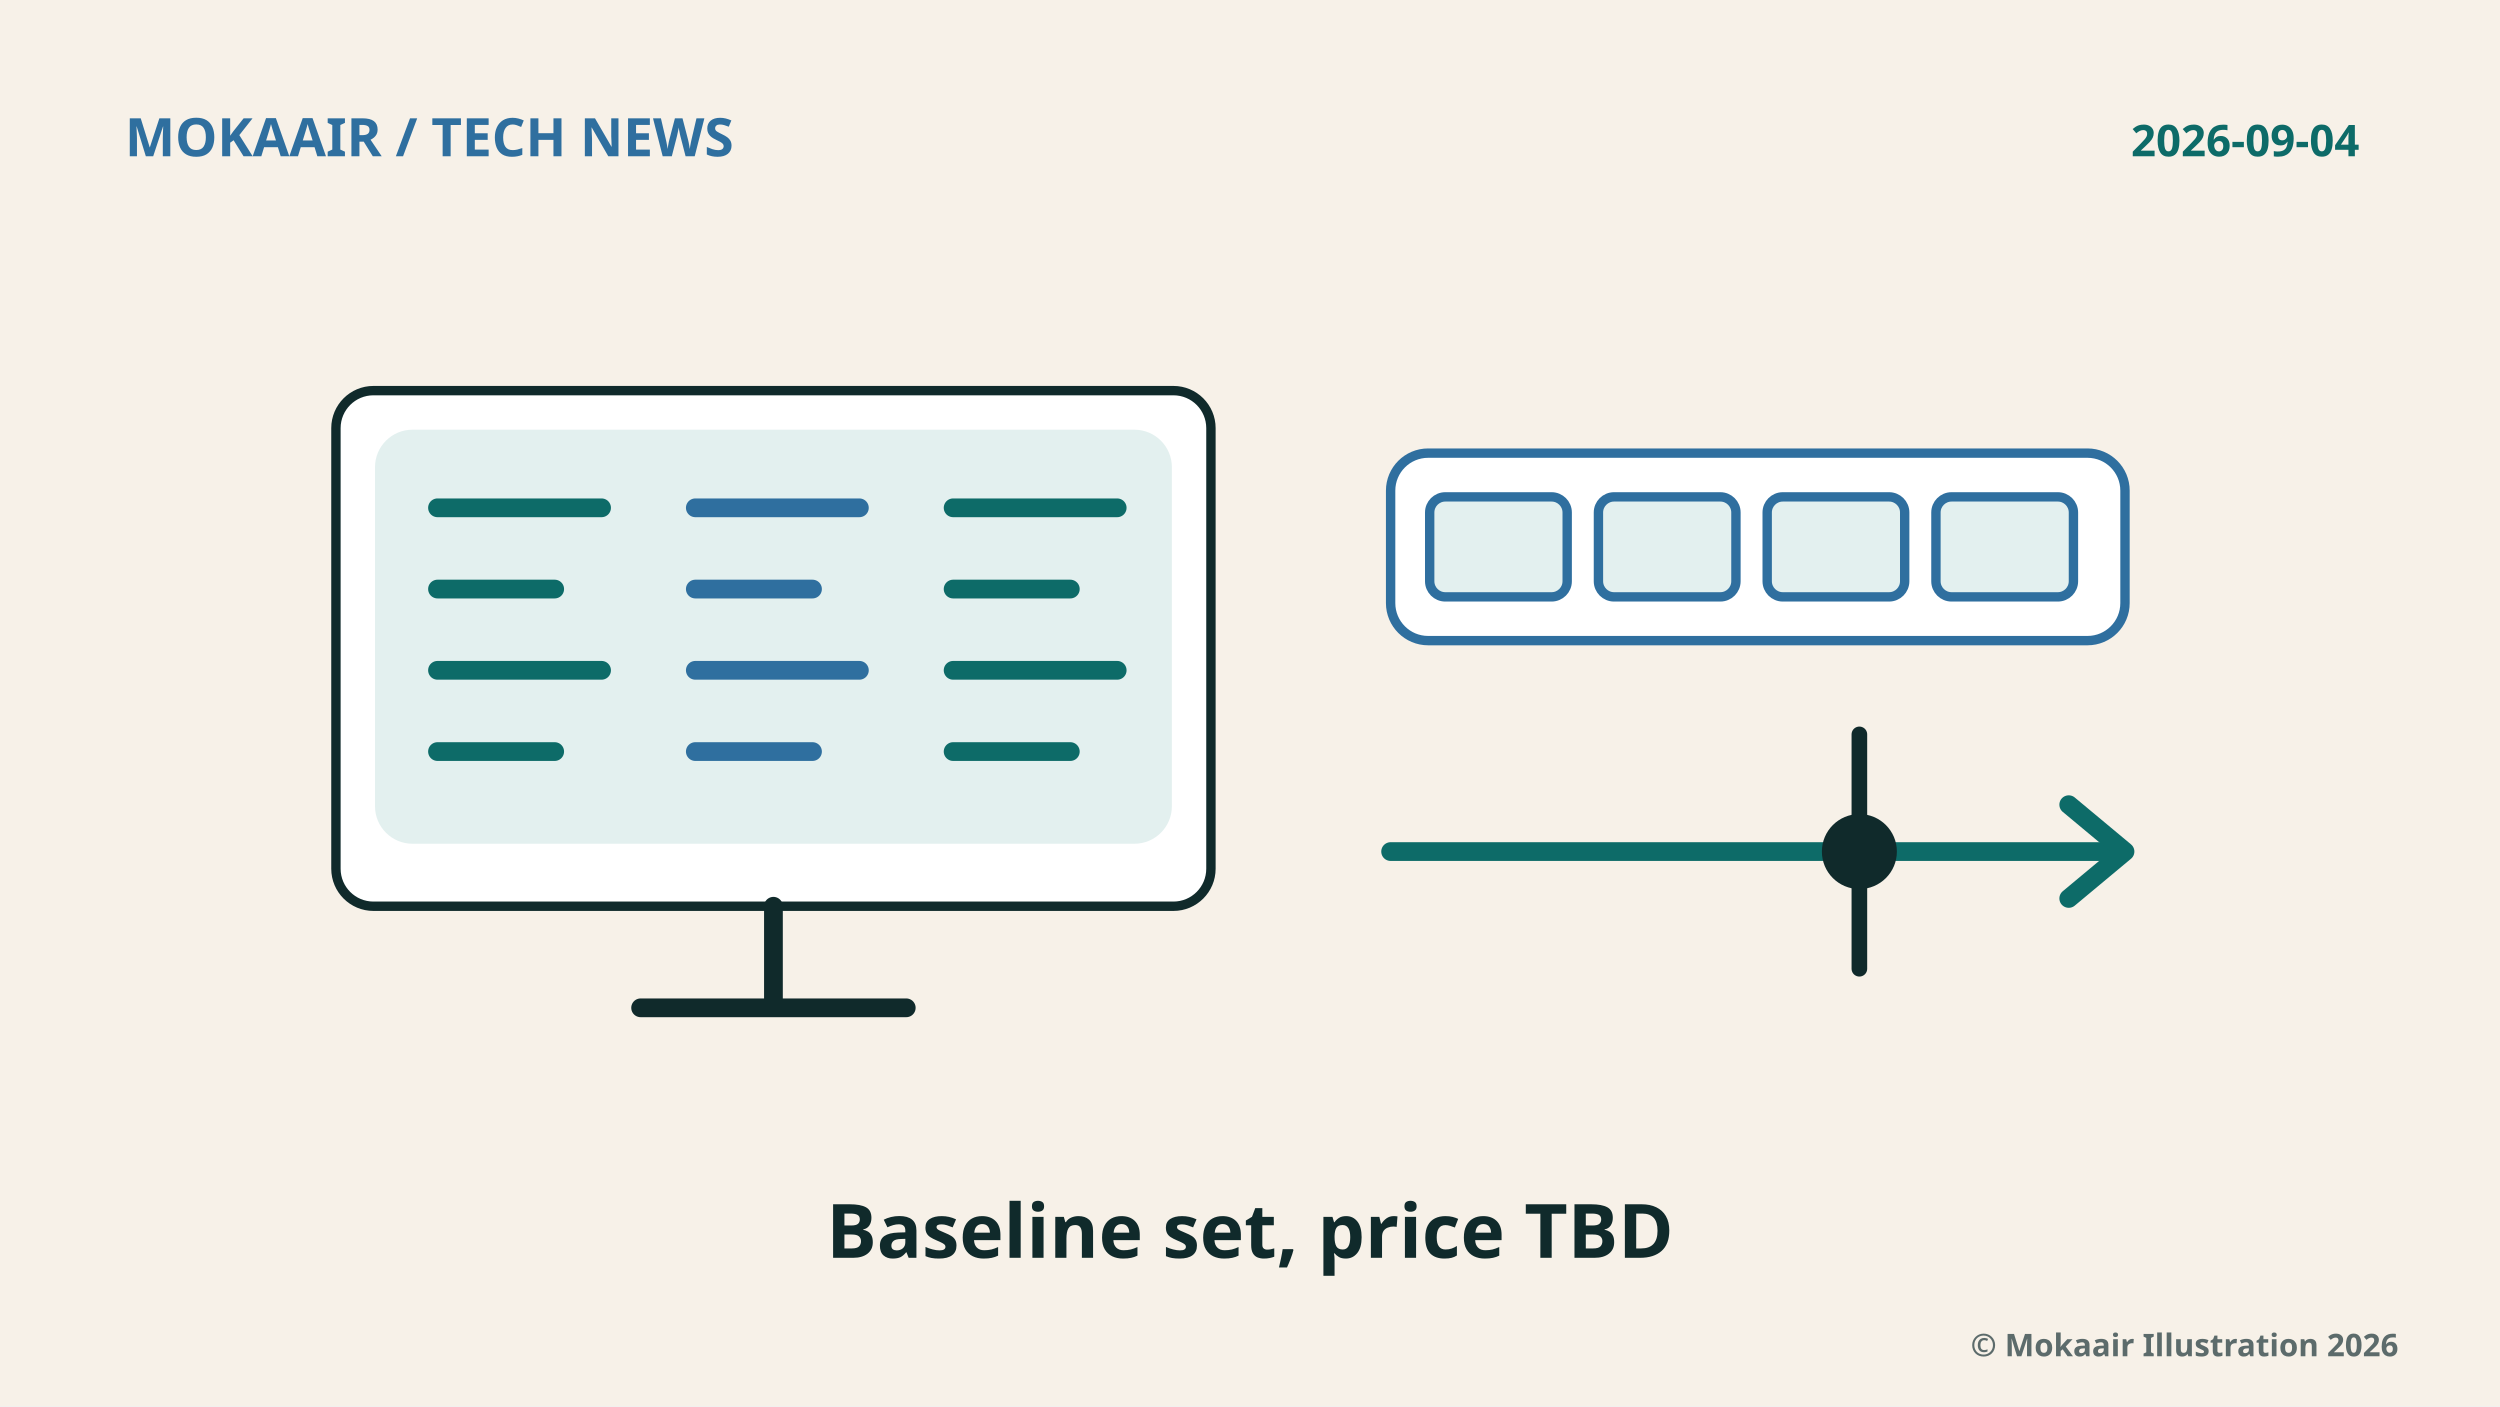
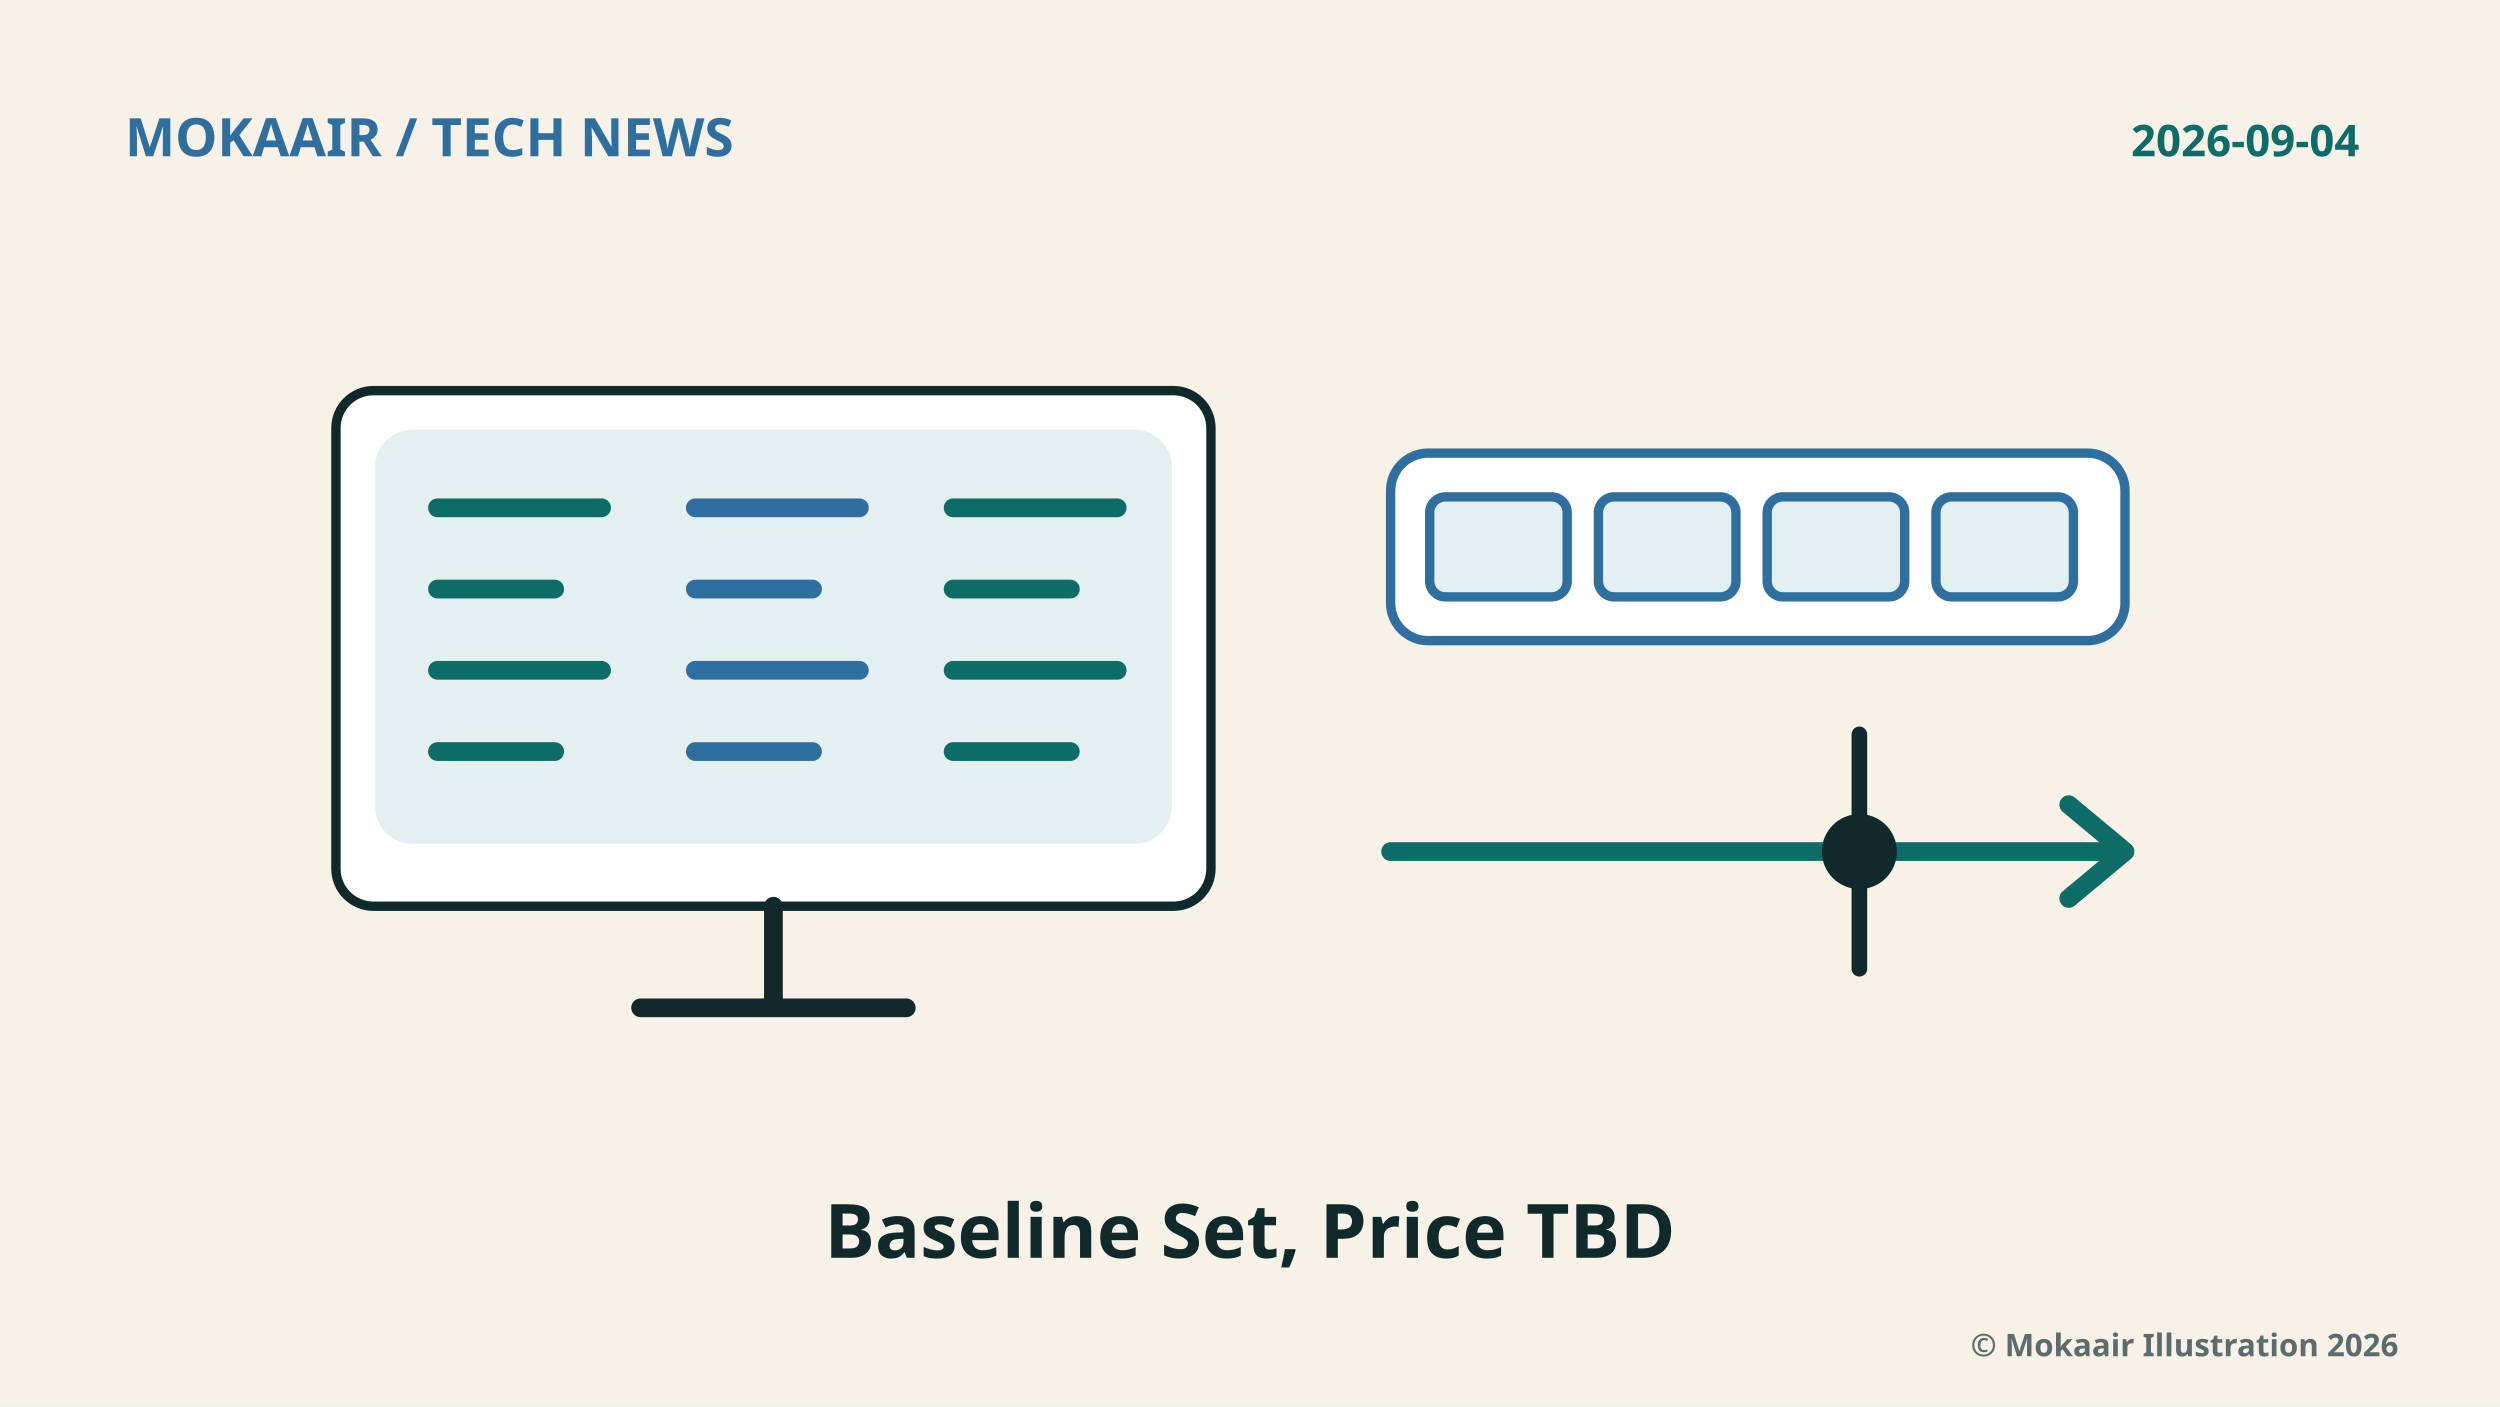
<svg xmlns="http://www.w3.org/2000/svg" viewBox="0 0 1600 900" width="1600" height="900" role="img" aria-labelledby="title desc" font-family="'Microsoft JhengHei','Noto Sans TC',sans-serif">
  <rect width="1600" height="900" fill="#F7F1E8" />
  <text x="80" y="100" font-size="34" font-weight="600" fill="#2F6F9F" text-anchor="start">MOKAAIR  /  TECH NEWS</text>
  <text x="1510" y="100" font-size="28" font-weight="600" fill="#0D6B68" text-anchor="end">2026-09-04</text>
  <rect x="215" y="250" width="560" height="330" rx="24" fill="#FFFFFF" stroke="#102A2B" stroke-width="6" />
  <rect x="240" y="275" width="510" height="265" rx="24" fill="#E3F0EF" stroke="none" stroke-width="6" />
  <path d="M495.0 580 L495.0 640" fill="none" stroke="#102A2B" stroke-width="12" stroke-linecap="round" />
  <path d="M410.0 645 L580.0 645" fill="none" stroke="#102A2B" stroke-width="12" stroke-linecap="round" />
  <path d="M280 325 L385 325" fill="none" stroke="#0D6B68" stroke-width="12" stroke-linecap="round" />
  <path d="M280 377 L355 377" fill="none" stroke="#0D6B68" stroke-width="12" stroke-linecap="round" />
  <path d="M280 429 L385 429" fill="none" stroke="#0D6B68" stroke-width="12" stroke-linecap="round" />
  <path d="M280 481 L355 481" fill="none" stroke="#0D6B68" stroke-width="12" stroke-linecap="round" />
  <path d="M445 325 L550 325" fill="none" stroke="#2F6F9F" stroke-width="12" stroke-linecap="round" />
  <path d="M445 377 L520 377" fill="none" stroke="#2F6F9F" stroke-width="12" stroke-linecap="round" />
  <path d="M445 429 L550 429" fill="none" stroke="#2F6F9F" stroke-width="12" stroke-linecap="round" />
  <path d="M445 481 L520 481" fill="none" stroke="#2F6F9F" stroke-width="12" stroke-linecap="round" />
  <path d="M610 325 L715 325" fill="none" stroke="#0D6B68" stroke-width="12" stroke-linecap="round" />
  <path d="M610 377 L685 377" fill="none" stroke="#0D6B68" stroke-width="12" stroke-linecap="round" />
  <path d="M610 429 L715 429" fill="none" stroke="#0D6B68" stroke-width="12" stroke-linecap="round" />
  <path d="M610 481 L685 481" fill="none" stroke="#0D6B68" stroke-width="12" stroke-linecap="round" />
  <rect x="890" y="290" width="470" height="120" rx="24" fill="#FFFFFF" stroke="#2F6F9F" stroke-width="6" />
  <rect x="915" y="318" width="88" height="64" rx="10" fill="#E3F0EF" stroke="#2F6F9F" stroke-width="6" />
  <rect x="1023" y="318" width="88" height="64" rx="10" fill="#E3F0EF" stroke="#2F6F9F" stroke-width="6" />
  <rect x="1131" y="318" width="88" height="64" rx="10" fill="#E3F0EF" stroke="#2F6F9F" stroke-width="6" />
  <rect x="1239" y="318" width="88" height="64" rx="10" fill="#E3F0EF" stroke="#2F6F9F" stroke-width="6" />
  <path d="M890 545 L1346 545" fill="none" stroke="#0D6B68" stroke-width="12" stroke-linecap="round" />
  <path d="M1324 515 L1360 545 L1324 575" fill="none" stroke="#0D6B68" stroke-width="12" stroke-linecap="round" stroke-linejoin="round" />
  <path d="M1190 470 L1190 620" fill="none" stroke="#102A2B" stroke-width="10" stroke-linecap="round" />
  <circle cx="1190" cy="545" r="24" fill="#102A2B" stroke="none" stroke-width="6" />
-   <text x="800" y="805" font-size="48" font-weight="600" fill="#102A2B" text-anchor="middle">Baseline set, price TBD</text>
+   <text x="800" y="805" font-size="48" font-weight="600" fill="#102A2B" text-anchor="middle">Baseline Set, Price TBD</text>
  <text x="1535" y="868" font-size="20" font-weight="600" fill="#5C6B6B" text-anchor="end">© Mokaair Illustration 2026</text>
</svg>
